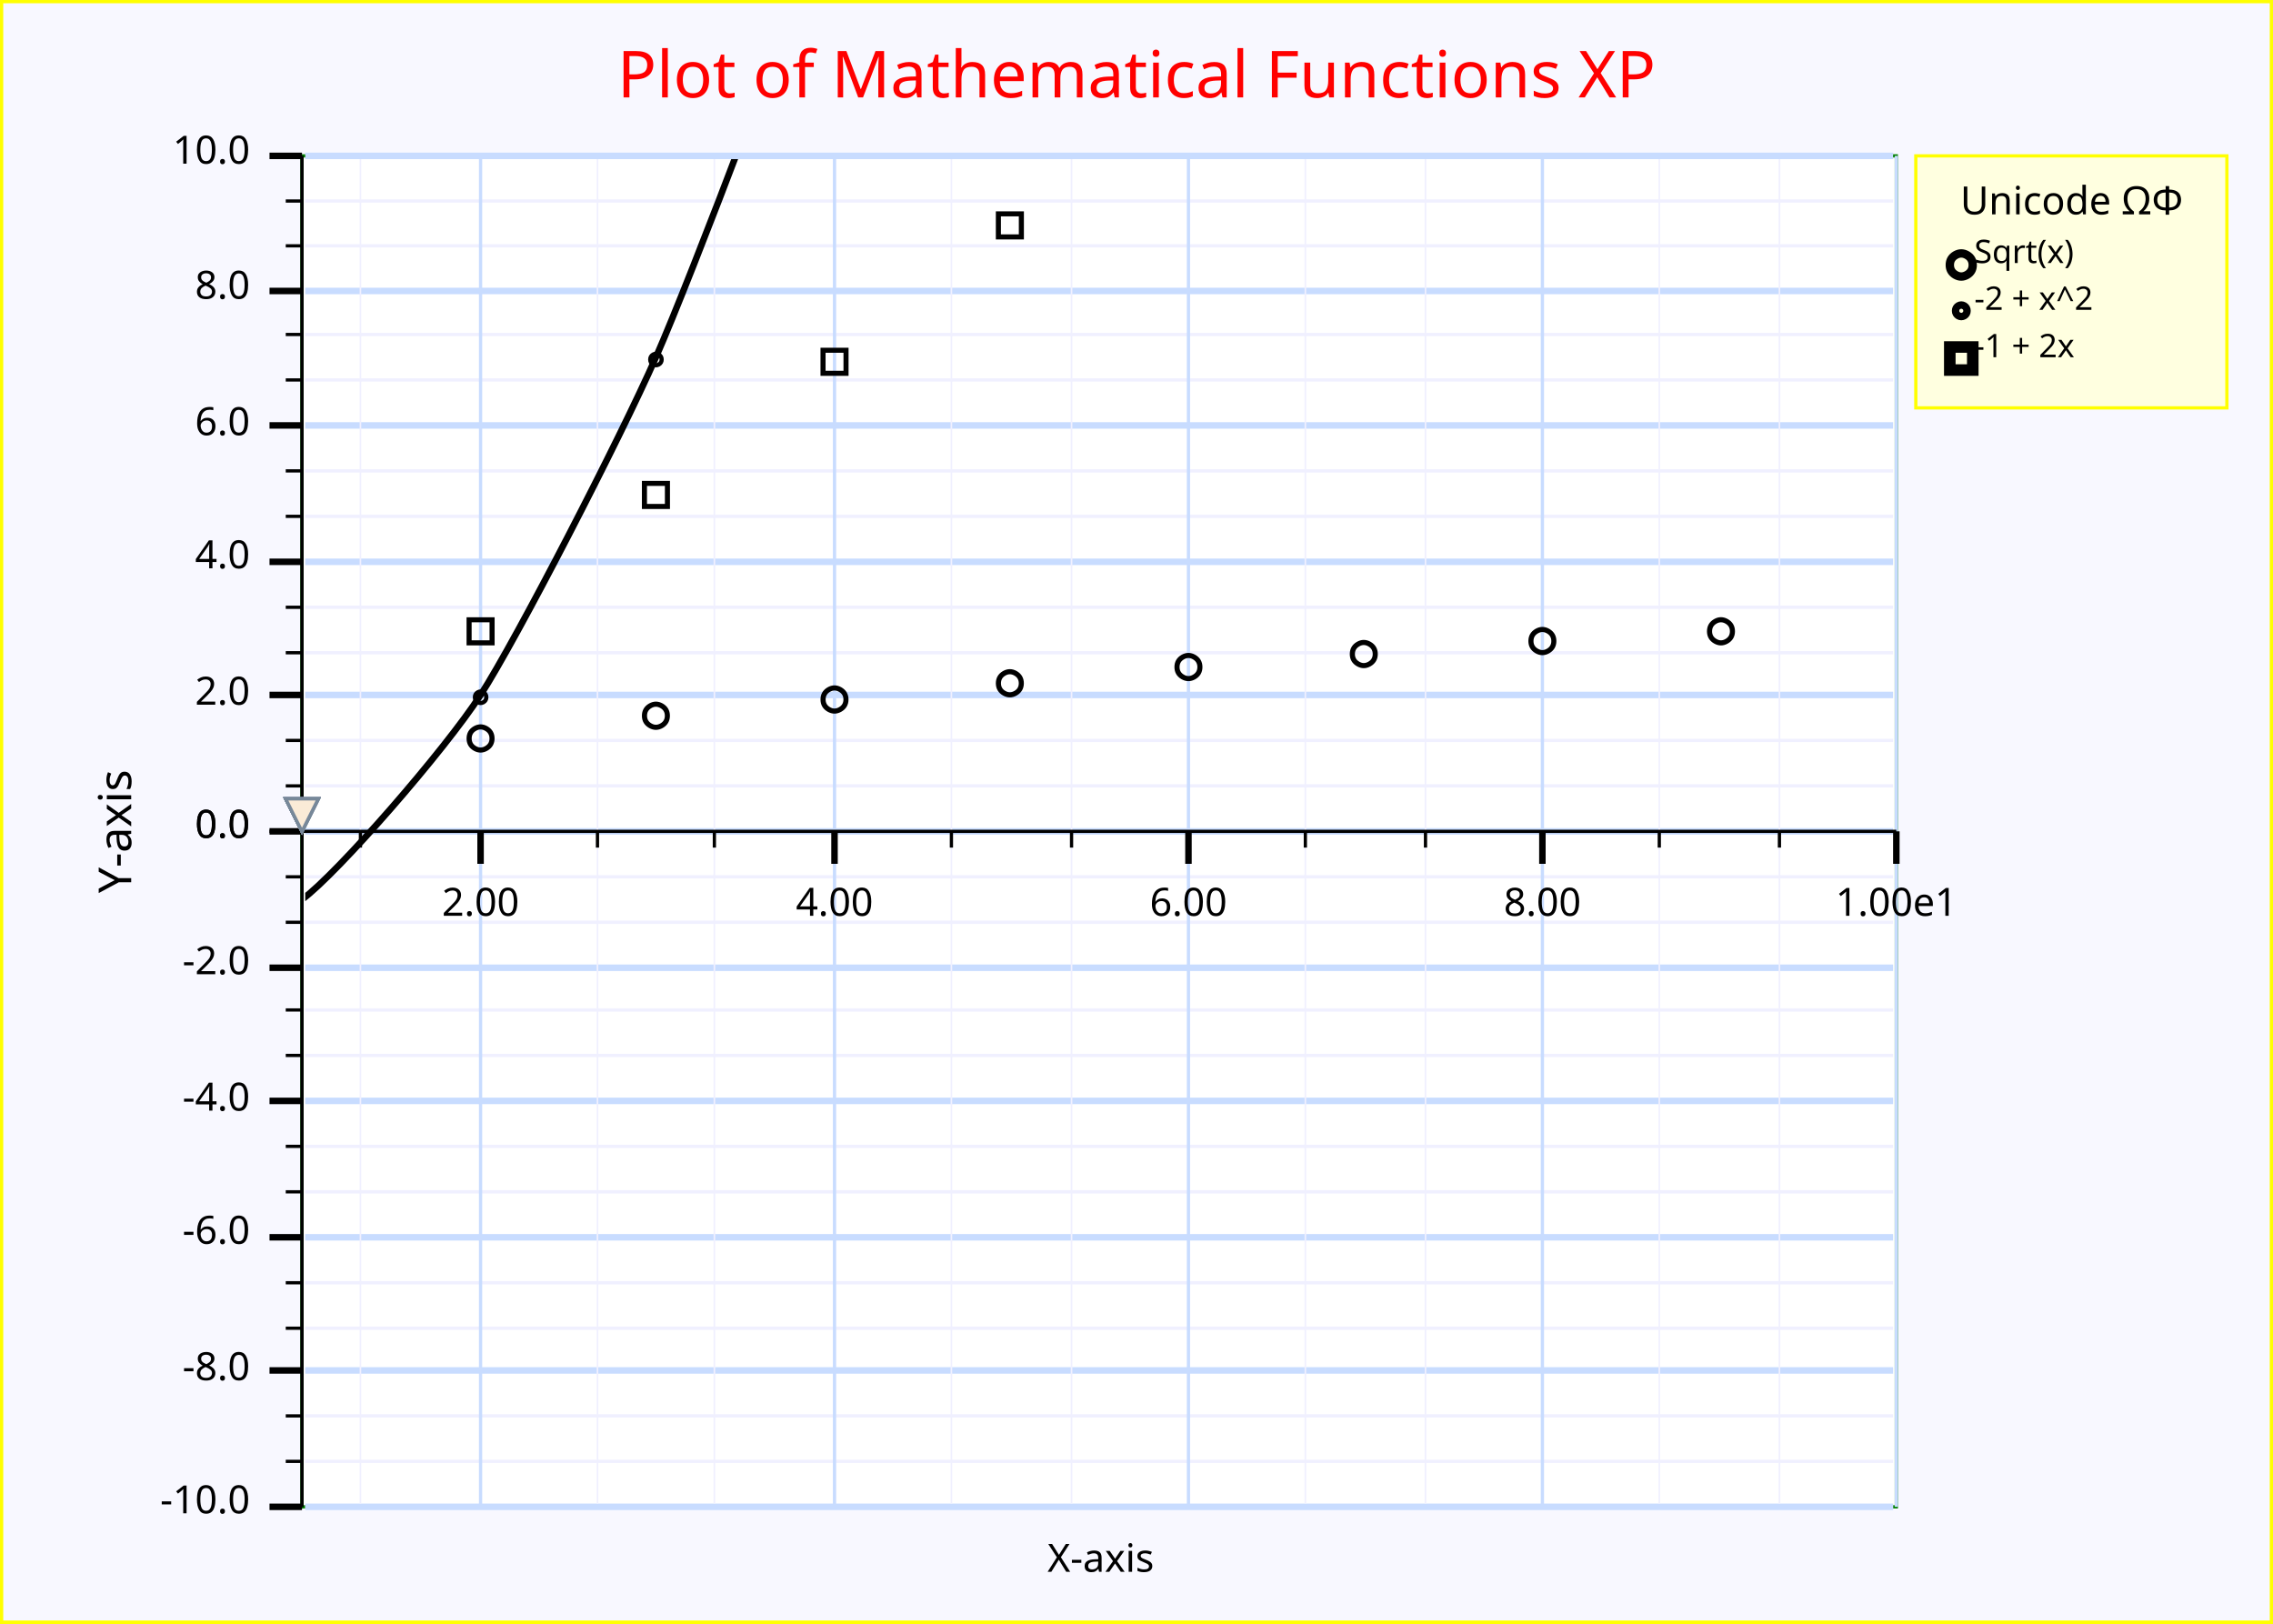
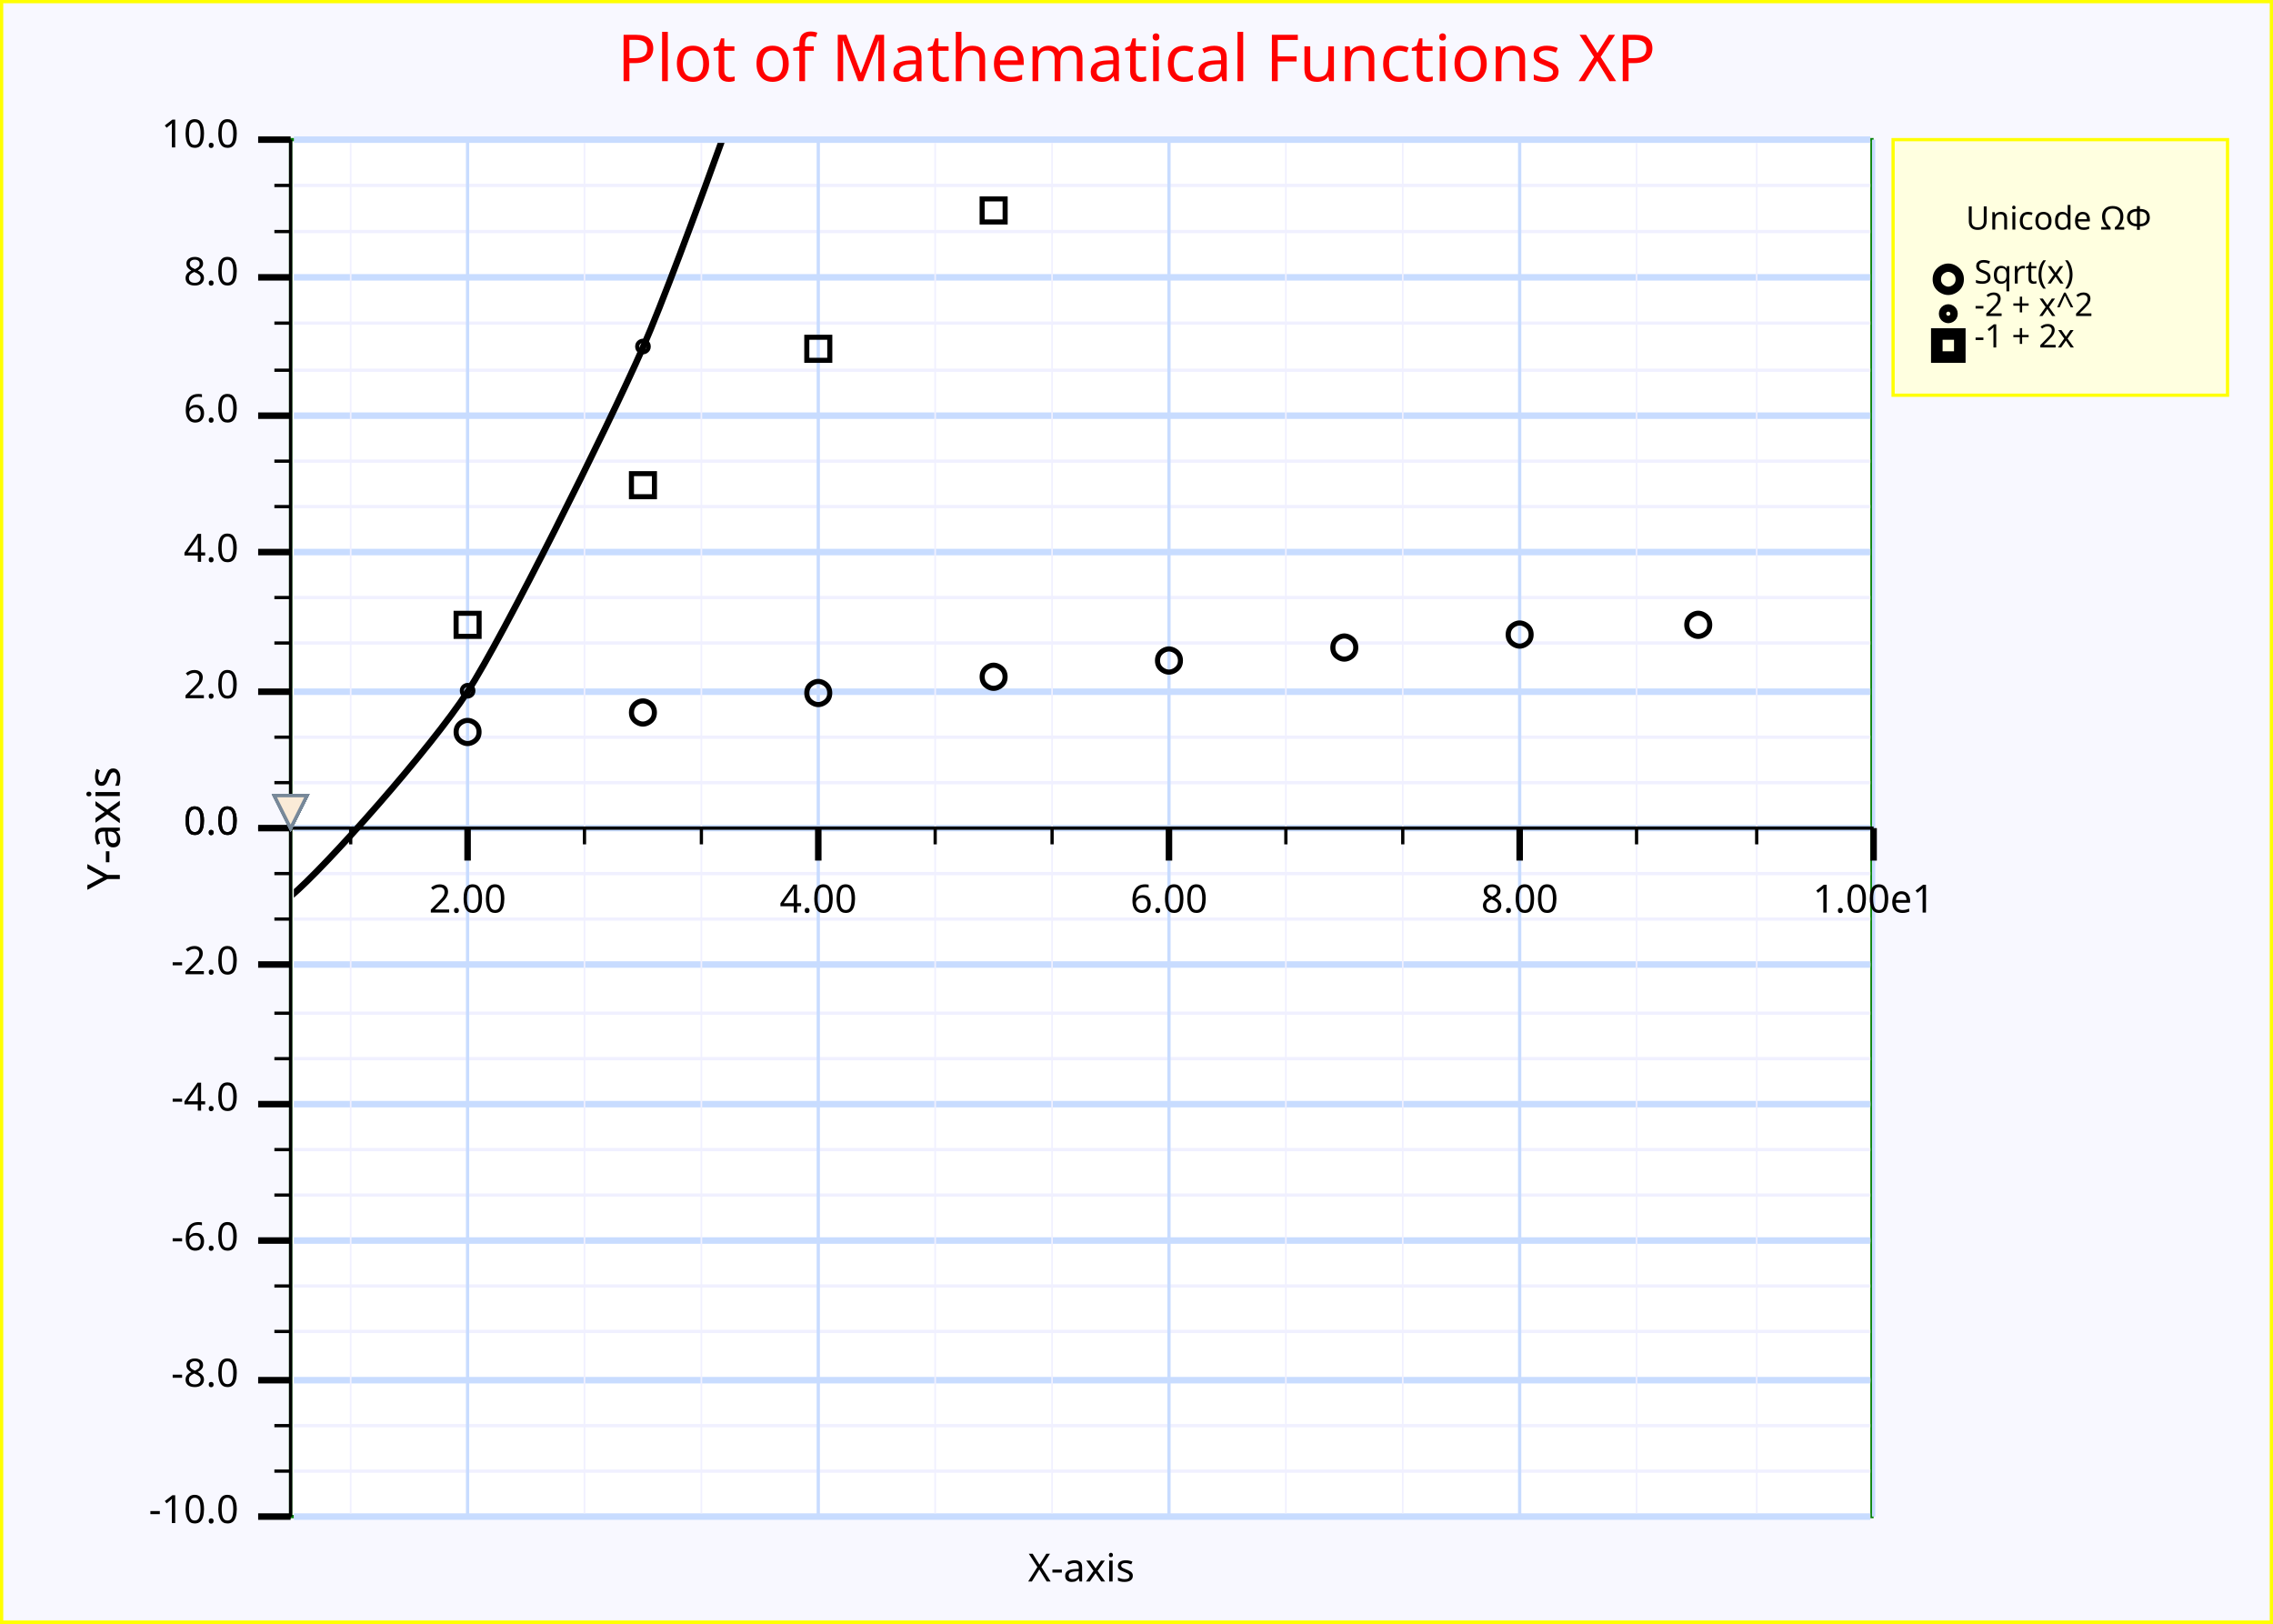
<svg xmlns="http://www.w3.org/2000/svg" width="700" height="500" version="1.1">
  <clipPath id="plot_window">
-     <rect x="94" y="49" width="489" height="414" />
+     <rect x="90.5" y="44" width="485" height="422" />
  </clipPath>
  <g id="imageBackground" stroke="rgb(255,255,0)" fill="rgb(248,248,255)" stroke-width="2">
    <rect x="0" y="0" width="700" height="500" />
  </g>
  <g id="plotBackground" stroke="rgb(0,128,0)" fill="rgb(255,255,255)" stroke-width="1">
-     <rect x="93" y="48" width="491" height="416" />
+     <rect x="89.5" y="43" width="487" height="424" />
  </g>
  <g id="yMinorGrid" stroke="rgb(240,240,255)" stroke-width="1">
-     <path d="M94,242 L583,242 M94,228 L583,228 M94,201 L583,201 M94,187 L583,187 M94,159 L583,159 M94,145 L583,145 M94,117 L583,117 M94,103 L583,103 M94,75.7 L583,75.7 M94,61.9 L583,61.9 M94,256 L583,256 M94,270 L583,270 M94,284 L583,284 M94,298 L583,298 M94,311 L583,311 M94,325 L583,325 M94,339 L583,339 M94,339 L583,339 M94,353 L583,353 M94,367 L583,367 M94,381 L583,381 M94,395 L583,395 M94,409 L583,409 M94,422 L583,422 M94,436 L583,436 M94,450 L583,450 M94,464 L583,464 M94,464 L583,464 " fill="none" />
+     <path d="M90.5,241 L576,241 M90.5,227 L576,227 M90.5,198 L576,198 M90.5,184 L576,184 M90.5,156 L576,156 M90.5,142 L576,142 M90.5,114 L576,114 M90.5,99.5 L576,99.5 M90.5,71.3 L576,71.3 M90.5,57.1 L576,57.1 M90.5,255 L576,255 M90.5,269 L576,269 M90.5,283 L576,283 M90.5,297 L576,297 M90.5,312 L576,312 M90.5,326 L576,326 M90.5,340 L576,340 M90.5,340 L576,340 M90.5,354 L576,354 M90.5,368 L576,368 M90.5,382 L576,382 M90.5,396 L576,396 M90.5,410 L576,410 M90.5,425 L576,425 M90.5,439 L576,439 M90.5,453 L576,453 M90.5,467 L576,467 M90.5,467 L576,467 " fill="none" />
  </g>
  <g id="yMajorGrid" stroke="rgb(200,220,255)" stroke-width="2">
-     <path d="M94,256 L583,256 M94,214 L583,214 M94,173 L583,173 M94,131 L583,131 M94,89.6 L583,89.6 M94,48 L583,48 M94,256 L583,256 M94,298 L583,298 M94,339 L583,339 M94,381 L583,381 M94,422 L583,422 M94,464 L583,464 " fill="none" />
+     <path d="M90.5,255 L576,255 M90.5,213 L576,213 M90.5,170 L576,170 M90.5,128 L576,128 M90.5,85.4 L576,85.4 M90.5,43 L576,43 M90.5,255 L576,255 M90.5,297 L576,297 M90.5,340 L576,340 M90.5,382 L576,382 M90.5,425 L576,425 M90.5,467 L576,467 " fill="none" />
  </g>
  <g id="xMinorGrid" stroke="rgb(240,240,255)" stroke-width="0.5">
-     <path d="M111,49 L111,463 M184,49 L184,463 M220,49 L220,463 M293,49 L293,463 M330,49 L330,463 M402,49 L402,463 M439,49 L439,463 M511,49 L511,463 M548,49 L548,463 " fill="none" />
+     <path d="M108,44 L108,466 M180,44 L180,466 M216,44 L216,466 M288,44 L288,466 M324,44 L324,466 M396,44 L396,466 M432,44 L432,466 M504,44 L504,466 M541,44 L541,466 " fill="none" />
  </g>
  <g id="xMajorGrid" stroke="rgb(200,220,255)" stroke-width="1">
-     <path d="M148,48 L148,464 M257,48 L257,464 M366,48 L366,464 M475,48 L475,464 M584,48 L584,464 " fill="none" />
+     <path d="M144,43 L144,467 M252,43 L252,467 M360,43 L360,467 M468,43 L468,467 M577,43 L577,467 " fill="none" />
  </g>
  <g id="yAxis" stroke="rgb(0,0,0)" stroke-width="1">
-     <line x1="93" y1="48" x2="93" y2="464" />
+     <line x1="89.5" y1="43" x2="89.5" y2="467" />
  </g>
  <g id="xAxis" stroke="rgb(0,0,0)" stroke-width="1">
-     <line x1="83" y1="256" x2="584" y2="256" />
+     <line x1="79.5" y1="255" x2="577" y2="255" />
  </g>
  <g id="yMinorTicks" stroke="rgb(0,0,0)" stroke-width="1">
-     <path d="M88,242 L93,242 M88,228 L93,228 M88,201 L93,201 M88,187 L93,187 M88,159 L93,159 M88,145 L93,145 M88,117 L93,117 M88,103 L93,103 M88,75.7 L93,75.7 M88,61.9 L93,61.9 M88,256 L93,256 M88,270 L93,270 M88,284 L93,284 M88,298 L93,298 M88,311 L93,311 M88,325 L93,325 M88,339 L93,339 M88,339 L93,339 M88,353 L93,353 M88,367 L93,367 M88,381 L93,381 M88,395 L93,395 M88,409 L93,409 M88,422 L93,422 M88,436 L93,436 M88,450 L93,450 M88,464 L93,464 M88,464 L93,464 " fill="none" />
+     <path d="M84.5,241 L89.5,241 M84.5,227 L89.5,227 M84.5,198 L89.5,198 M84.5,184 L89.5,184 M84.5,156 L89.5,156 M84.5,142 L89.5,142 M84.5,114 L89.5,114 M84.5,99.5 L89.5,99.5 M84.5,71.3 L89.5,71.3 M84.5,57.1 L89.5,57.1 M84.5,255 L89.5,255 M84.5,269 L89.5,269 M84.5,283 L89.5,283 M84.5,297 L89.5,297 M84.5,312 L89.5,312 M84.5,326 L89.5,326 M84.5,340 L89.5,340 M84.5,340 L89.5,340 M84.5,354 L89.5,354 M84.5,368 L89.5,368 M84.5,382 L89.5,382 M84.5,396 L89.5,396 M84.5,410 L89.5,410 M84.5,425 L89.5,425 M84.5,439 L89.5,439 M84.5,453 L89.5,453 M84.5,467 L89.5,467 M84.5,467 L89.5,467 " fill="none" />
  </g>
  <g id="xMinorTicks" stroke="rgb(0,0,0)" stroke-width="1">
-     <path d="M111,256 L111,261 M184,256 L184,261 M220,256 L220,261 M293,256 L293,261 M330,256 L330,261 M402,256 L402,261 M439,256 L439,261 M511,256 L511,261 M548,256 L548,261 " fill="none" />
+     <path d="M108,255 L108,260 M180,255 L180,260 M216,255 L216,260 M288,255 L288,260 M324,255 L324,260 M396,255 L396,260 M432,255 L432,260 M504,255 L504,260 M541,255 L541,260 " fill="none" />
  </g>
  <g id="yMajorTicks" stroke="rgb(0,0,0)" stroke-width="2">
-     <path d="M83,256 L93,256 M83,214 L93,214 M83,173 L93,173 M83,131 L93,131 M83,89.6 L93,89.6 M83,48 L93,48 M83,256 L93,256 M83,298 L93,298 M83,339 L93,339 M83,381 L93,381 M83,422 L93,422 M83,464 L93,464 " fill="none" />
+     <path d="M79.5,255 L89.5,255 M79.5,213 L89.5,213 M79.5,170 L89.5,170 M79.5,128 L89.5,128 M79.5,85.4 L89.5,85.4 M79.5,43 L89.5,43 M79.5,255 L89.5,255 M79.5,297 L89.5,297 M79.5,340 L89.5,340 M79.5,382 L89.5,382 M79.5,425 L89.5,425 M79.5,467 L89.5,467 " fill="none" />
  </g>
  <g id="xMajorTicks" stroke="rgb(0,0,0)" stroke-width="2">
-     <path d="M148,256 L148,266 M257,256 L257,266 M366,256 L366,266 M475,256 L475,266 M584,256 L584,266 " fill="none" />
+     <path d="M144,255 L144,265 M252,255 L252,265 M360,255 L360,265 M468,255 L468,265 M577,255 L577,265 " fill="none" />
  </g>
  <g id="xTicksValues">
-     <text x="148" y="282" text-anchor="middle" font-size="12" font-family="Lucida Sans Unicode">2.00</text>
-     <text x="257" y="282" text-anchor="middle" font-size="12" font-family="Lucida Sans Unicode">4.00</text>
-     <text x="366" y="282" text-anchor="middle" font-size="12" font-family="Lucida Sans Unicode">6.00</text>
-     <text x="475" y="282" text-anchor="middle" font-size="12" font-family="Lucida Sans Unicode">8.00</text>
-     <text x="584" y="282" text-anchor="middle" font-size="12" font-family="Lucida Sans Unicode">1.00e1</text>
+     <text x="144" y="281" text-anchor="middle" font-size="12" font-family="Lucida Sans Unicode">2.00</text>
+     <text x="252" y="281" text-anchor="middle" font-size="12" font-family="Lucida Sans Unicode">4.00</text>
+     <text x="360" y="281" text-anchor="middle" font-size="12" font-family="Lucida Sans Unicode">6.00</text>
+     <text x="468" y="281" text-anchor="middle" font-size="12" font-family="Lucida Sans Unicode">8.00</text>
+     <text x="577" y="281" text-anchor="middle" font-size="12" font-family="Lucida Sans Unicode">1.00e1</text>
  </g>
  <g id="yTicksValues">
-     <text x="77" y="258" text-anchor="end" font-size="12" font-family="Lucida Sans Unicode">0.0</text>
-     <text x="77" y="217" text-anchor="end" font-size="12" font-family="Lucida Sans Unicode">2.0</text>
-     <text x="77" y="175" text-anchor="end" font-size="12" font-family="Lucida Sans Unicode">4.0</text>
-     <text x="77" y="134" text-anchor="end" font-size="12" font-family="Lucida Sans Unicode">6.0</text>
-     <text x="77" y="92" text-anchor="end" font-size="12" font-family="Lucida Sans Unicode">8.0</text>
-     <text x="77" y="50.4" text-anchor="end" font-size="12" font-family="Lucida Sans Unicode">10.0</text>
-     <text x="77" y="258" text-anchor="end" font-size="12" font-family="Lucida Sans Unicode">0.0</text>
-     <text x="77" y="300" text-anchor="end" font-size="12" font-family="Lucida Sans Unicode">-2.0</text>
-     <text x="77" y="342" text-anchor="end" font-size="12" font-family="Lucida Sans Unicode">-4.0</text>
-     <text x="77" y="383" text-anchor="end" font-size="12" font-family="Lucida Sans Unicode">-6.0</text>
-     <text x="77" y="425" text-anchor="end" font-size="12" font-family="Lucida Sans Unicode">-8.0</text>
-     <text x="77" y="466" text-anchor="end" font-size="12" font-family="Lucida Sans Unicode">-10.0</text>
+     <text x="73.5" y="257" text-anchor="end" font-size="12" font-family="Lucida Sans Unicode">0.0</text>
+     <text x="73.5" y="215" text-anchor="end" font-size="12" font-family="Lucida Sans Unicode">2.0</text>
+     <text x="73.5" y="173" text-anchor="end" font-size="12" font-family="Lucida Sans Unicode">4.0</text>
+     <text x="73.5" y="130" text-anchor="end" font-size="12" font-family="Lucida Sans Unicode">6.0</text>
+     <text x="73.5" y="87.8" text-anchor="end" font-size="12" font-family="Lucida Sans Unicode">8.0</text>
+     <text x="73.5" y="45.4" text-anchor="end" font-size="12" font-family="Lucida Sans Unicode">10.0</text>
+     <text x="73.5" y="257" text-anchor="end" font-size="12" font-family="Lucida Sans Unicode">0.0</text>
+     <text x="73.5" y="300" text-anchor="end" font-size="12" font-family="Lucida Sans Unicode">-2.0</text>
+     <text x="73.5" y="342" text-anchor="end" font-size="12" font-family="Lucida Sans Unicode">-4.0</text>
+     <text x="73.5" y="385" text-anchor="end" font-size="12" font-family="Lucida Sans Unicode">-6.0</text>
+     <text x="73.5" y="427" text-anchor="end" font-size="12" font-family="Lucida Sans Unicode">-8.0</text>
+     <text x="73.5" y="469" text-anchor="end" font-size="12" font-family="Lucida Sans Unicode">-10.0</text>
  </g>
  <g id="yLabel">
-     <text x="40.4" y="256" text-anchor="middle" transform="rotate(-90 40.4 256 )" font-size="14" font-family="Lucida Sans Unicode">Y-axis</text>
+     <text x="36.9" y="255" text-anchor="middle" transform="rotate(-90 36.9 255 )" font-size="14" font-family="Lucida Sans Unicode">Y-axis</text>
  </g>
  <g id="xLabel">
-     <text x="339" y="484" text-anchor="middle" font-size="12" font-family="Lucida Sans Unicode">X-axis</text>
+     <text x="333" y="487" text-anchor="middle" font-size="12" font-family="Lucida Sans Unicode">X-axis</text>
  </g>
  <g id="plotLines" stroke-width="2">
    <g clip-path="url(#plot_window)" stroke="rgb(0,0,0)" stroke-width="2">
-       <path d="M-507,-1.78e+03 S-464,-1.46e+03 -453,-1.39e+03 S-409,-1.1e+03 -398,-1.03e+03 S-355,-780 -344,-722 S-300,-501 -289,-451 S-245,-264 -234,-222 S-191,-68.5 -180,-35.2 S-136,85.4 -125,110 S-81.7,198 -70.7,214 S-27.1,268 -16.2,277 S27.5,298 38.4,298 S82.1,285 93,277 S137,231 148,214 S191,135 202,110 S246,-1.92 257,-35.2 S300,-181 311,-222 S355,-401 366,-451 S410,-663 420,-722 S464,-967 475,-1.03e+03 S519,-1.31e+03 530,-1.39e+03 S584,-1.82e+03 584,-1.78e+03 " fill="none" />
+       <path d="M-506,-1.82e+03 S-463,-1.5e+03 -452,-1.42e+03 S-408,-1.13e+03 -398,-1.06e+03 S-354,-801 -344,-741 S-300,-517 -289,-466 S-246,-275 -235,-233 S-192,-75.7 -181,-41.8 S-138,81.2 -127,107 S-83.7,196 -72.9,213 S-29.6,268 -18.8,276 S24.5,297 35.4,297 S78.7,285 89.5,276 S133,230 144,213 S187,132 198,107 S241,-7.88 252,-41.8 S295,-190 306,-233 S349,-415 360,-466 S403,-682 414,-741 S458,-992 468,-1.06e+03 S512,-1.34e+03 523,-1.42e+03 S577,-1.86e+03 577,-1.82e+03 " fill="none" />
    </g>
  </g>
  <g id="plotPoints" clip-path="url(#plot_window)">
    <g stroke="rgb(0,0,0)" fill="rgb(255,0,0)">
-       <text x="148" y="230" text-anchor="middle" font-size="10" font-family="Lucida Sans Unicode">○</text>
-       <text x="202" y="223" text-anchor="middle" font-size="10" font-family="Lucida Sans Unicode">○</text>
-       <text x="257" y="218" text-anchor="middle" font-size="10" font-family="Lucida Sans Unicode">○</text>
-       <text x="311" y="213" text-anchor="middle" font-size="10" font-family="Lucida Sans Unicode">○</text>
-       <text x="366" y="208" text-anchor="middle" font-size="10" font-family="Lucida Sans Unicode">○</text>
-       <text x="420" y="204" text-anchor="middle" font-size="10" font-family="Lucida Sans Unicode">○</text>
-       <text x="475" y="200" text-anchor="middle" font-size="10" font-family="Lucida Sans Unicode">○</text>
-       <text x="530" y="197" text-anchor="middle" font-size="10" font-family="Lucida Sans Unicode">○</text>
+       <text x="144" y="228" text-anchor="middle" font-size="10" font-family="Lucida Sans Unicode">○</text>
+       <text x="198" y="222" text-anchor="middle" font-size="10" font-family="Lucida Sans Unicode">○</text>
+       <text x="252" y="216" text-anchor="middle" font-size="10" font-family="Lucida Sans Unicode">○</text>
+       <text x="306" y="211" text-anchor="middle" font-size="10" font-family="Lucida Sans Unicode">○</text>
+       <text x="360" y="206" text-anchor="middle" font-size="10" font-family="Lucida Sans Unicode">○</text>
+       <text x="414" y="202" text-anchor="middle" font-size="10" font-family="Lucida Sans Unicode">○</text>
+       <text x="468" y="198" text-anchor="middle" font-size="10" font-family="Lucida Sans Unicode">○</text>
+       <text x="523" y="195" text-anchor="middle" font-size="10" font-family="Lucida Sans Unicode">○</text>
    </g>
    <g stroke="rgb(0,0,0)" fill="rgb(255,165,0)">
-       <text x="148" y="216" text-anchor="middle" font-size="5" font-family="Lucida Sans Unicode">○</text>
-       <text x="202" y="112" text-anchor="middle" font-size="5" font-family="Lucida Sans Unicode">○</text>
+       <text x="144" y="214" text-anchor="middle" font-size="5" font-family="Lucida Sans Unicode">○</text>
+       <text x="198" y="108" text-anchor="middle" font-size="5" font-family="Lucida Sans Unicode">○</text>
    </g>
    <g stroke="rgb(0,0,0)" fill="rgb(255,255,0)">
-       <text x="148" y="197" text-anchor="middle" font-size="10" font-family="Lucida Sans Unicode">□</text>
-       <text x="202" y="155" text-anchor="middle" font-size="10" font-family="Lucida Sans Unicode">□</text>
-       <text x="257" y="114" text-anchor="middle" font-size="10" font-family="Lucida Sans Unicode">□</text>
-       <text x="311" y="72" text-anchor="middle" font-size="10" font-family="Lucida Sans Unicode">□</text>
+       <text x="144" y="195" text-anchor="middle" font-size="10" font-family="Lucida Sans Unicode">□</text>
+       <text x="198" y="152" text-anchor="middle" font-size="10" font-family="Lucida Sans Unicode">□</text>
+       <text x="252" y="110" text-anchor="middle" font-size="10" font-family="Lucida Sans Unicode">□</text>
+       <text x="306" y="67.4" text-anchor="middle" font-size="10" font-family="Lucida Sans Unicode">□</text>
    </g>
  </g>
  <g id="limitPoints" stroke="rgb(119,136,153)" fill="rgb(250,235,215)">
-     <polygon points=" 88,246 98,246 93,256" />
-     <polygon points=" 88,246 98,246 93,256" />
-     <polygon points=" 88,246 98,246 93,256" />
-     <polygon points=" 88,246 98,246 93,256" />
-     <polygon points=" 88,246 98,246 93,256" />
-     <polygon points=" 88,246 98,246 93,256" />
-     <polygon points=" 88,246 98,246 93,256" />
-     <polygon points=" 88,246 98,246 93,256" />
-     <polygon points=" 88,246 98,246 93,256" />
-     <polygon points=" 88,246 98,246 93,256" />
+     <polygon points=" 84.5,245 94.5,245 89.5,255" />
+     <polygon points=" 84.5,245 94.5,245 89.5,255" />
+     <polygon points=" 84.5,245 94.5,245 89.5,255" />
+     <polygon points=" 84.5,245 94.5,245 89.5,255" />
+     <polygon points=" 84.5,245 94.5,245 89.5,255" />
+     <polygon points=" 84.5,245 94.5,245 89.5,255" />
+     <polygon points=" 84.5,245 94.5,245 89.5,255" />
+     <polygon points=" 84.5,245 94.5,245 89.5,255" />
+     <polygon points=" 84.5,245 94.5,245 89.5,255" />
+     <polygon points=" 84.5,245 94.5,245 89.5,255" />
  </g>
  <g id="legendBackground" stroke="rgb(255,255,0)" fill="rgb(255,255,224)" stroke-width="1">
-     <rect x="590" y="48" width="95.8" height="77.6" />
+     <rect x="583" y="43" width="103" height="78.7" />
  </g>
  <g id="legendPoints">
    <g stroke="rgb(0,0,0)" fill="rgb(255,0,0)" stroke-width="2">
-       <text x="604" y="84.2" text-anchor="middle" font-size="10" font-family="Lucida Sans Unicode">○</text>
+       <text x="600" y="88.6" text-anchor="middle" font-size="10" font-family="Lucida Sans Unicode">○</text>
    </g>
    <g stroke="rgb(0,0,0)" fill="rgb(255,165,0)" stroke-width="2">
-       <text x="604" y="97" text-anchor="middle" font-size="5" font-family="Lucida Sans Unicode">○</text>
+       <text x="600" y="97.9" text-anchor="middle" font-size="5" font-family="Lucida Sans Unicode">○</text>
    </g>
    <g stroke="rgb(0,0,0)" fill="rgb(255,255,0)" stroke-width="3">
-       <text x="604" y="113" text-anchor="middle" font-size="10" font-family="Lucida Sans Unicode">□</text>
+       <text x="600" y="109" text-anchor="middle" font-size="10" font-family="Lucida Sans Unicode">□</text>
    </g>
  </g>
  <g id="legendText">
-     <text x="638" y="66" text-anchor="middle" font-family="Lucida Sans Unicode" font-weight="normal">Unicode ΩΦ</text>
-     <text x="608" y="81" font-size="10" font-family="Lucida Sans Unicode" font-weight="normal">Sqrt(x)</text>
-     <text x="608" y="95.4" font-size="10" font-family="Lucida Sans Unicode" font-weight="normal">-2 + x^2</text>
-     <text x="608" y="110" font-size="10" font-family="Lucida Sans Unicode" font-weight="normal">-1 + 2x</text>
+     <text x="634" y="70.7" text-anchor="middle" font-size="10" font-family="Lucida Sans Unicode" font-weight="normal">Unicode ΩΦ</text>
+     <text x="608" y="87.3" font-size="10" font-family="Lucida Sans Unicode" font-weight="normal">Sqrt(x)</text>
+     <text x="608" y="97.3" font-size="10" font-family="Lucida Sans Unicode" font-weight="normal">-2 + x^2</text>
+     <text x="608" y="107" font-size="10" font-family="Lucida Sans Unicode" font-weight="normal">-1 + 2x</text>
  </g>
  <g id="title" fill="rgb(255,0,0)">
-     <text x="350" y="30" text-anchor="middle" font-size="20" font-family="Lucida Sans Unicode" font-weight="normal">Plot of Mathematical Functions XP</text>
+     <text x="350" y="25" text-anchor="middle" font-size="20" font-family="Lucida Sans Unicode" font-weight="normal">Plot of Mathematical Functions XP</text>
  </g>
  <g id="plotXValues" />
  <g id="plotYValues" />
</svg>
